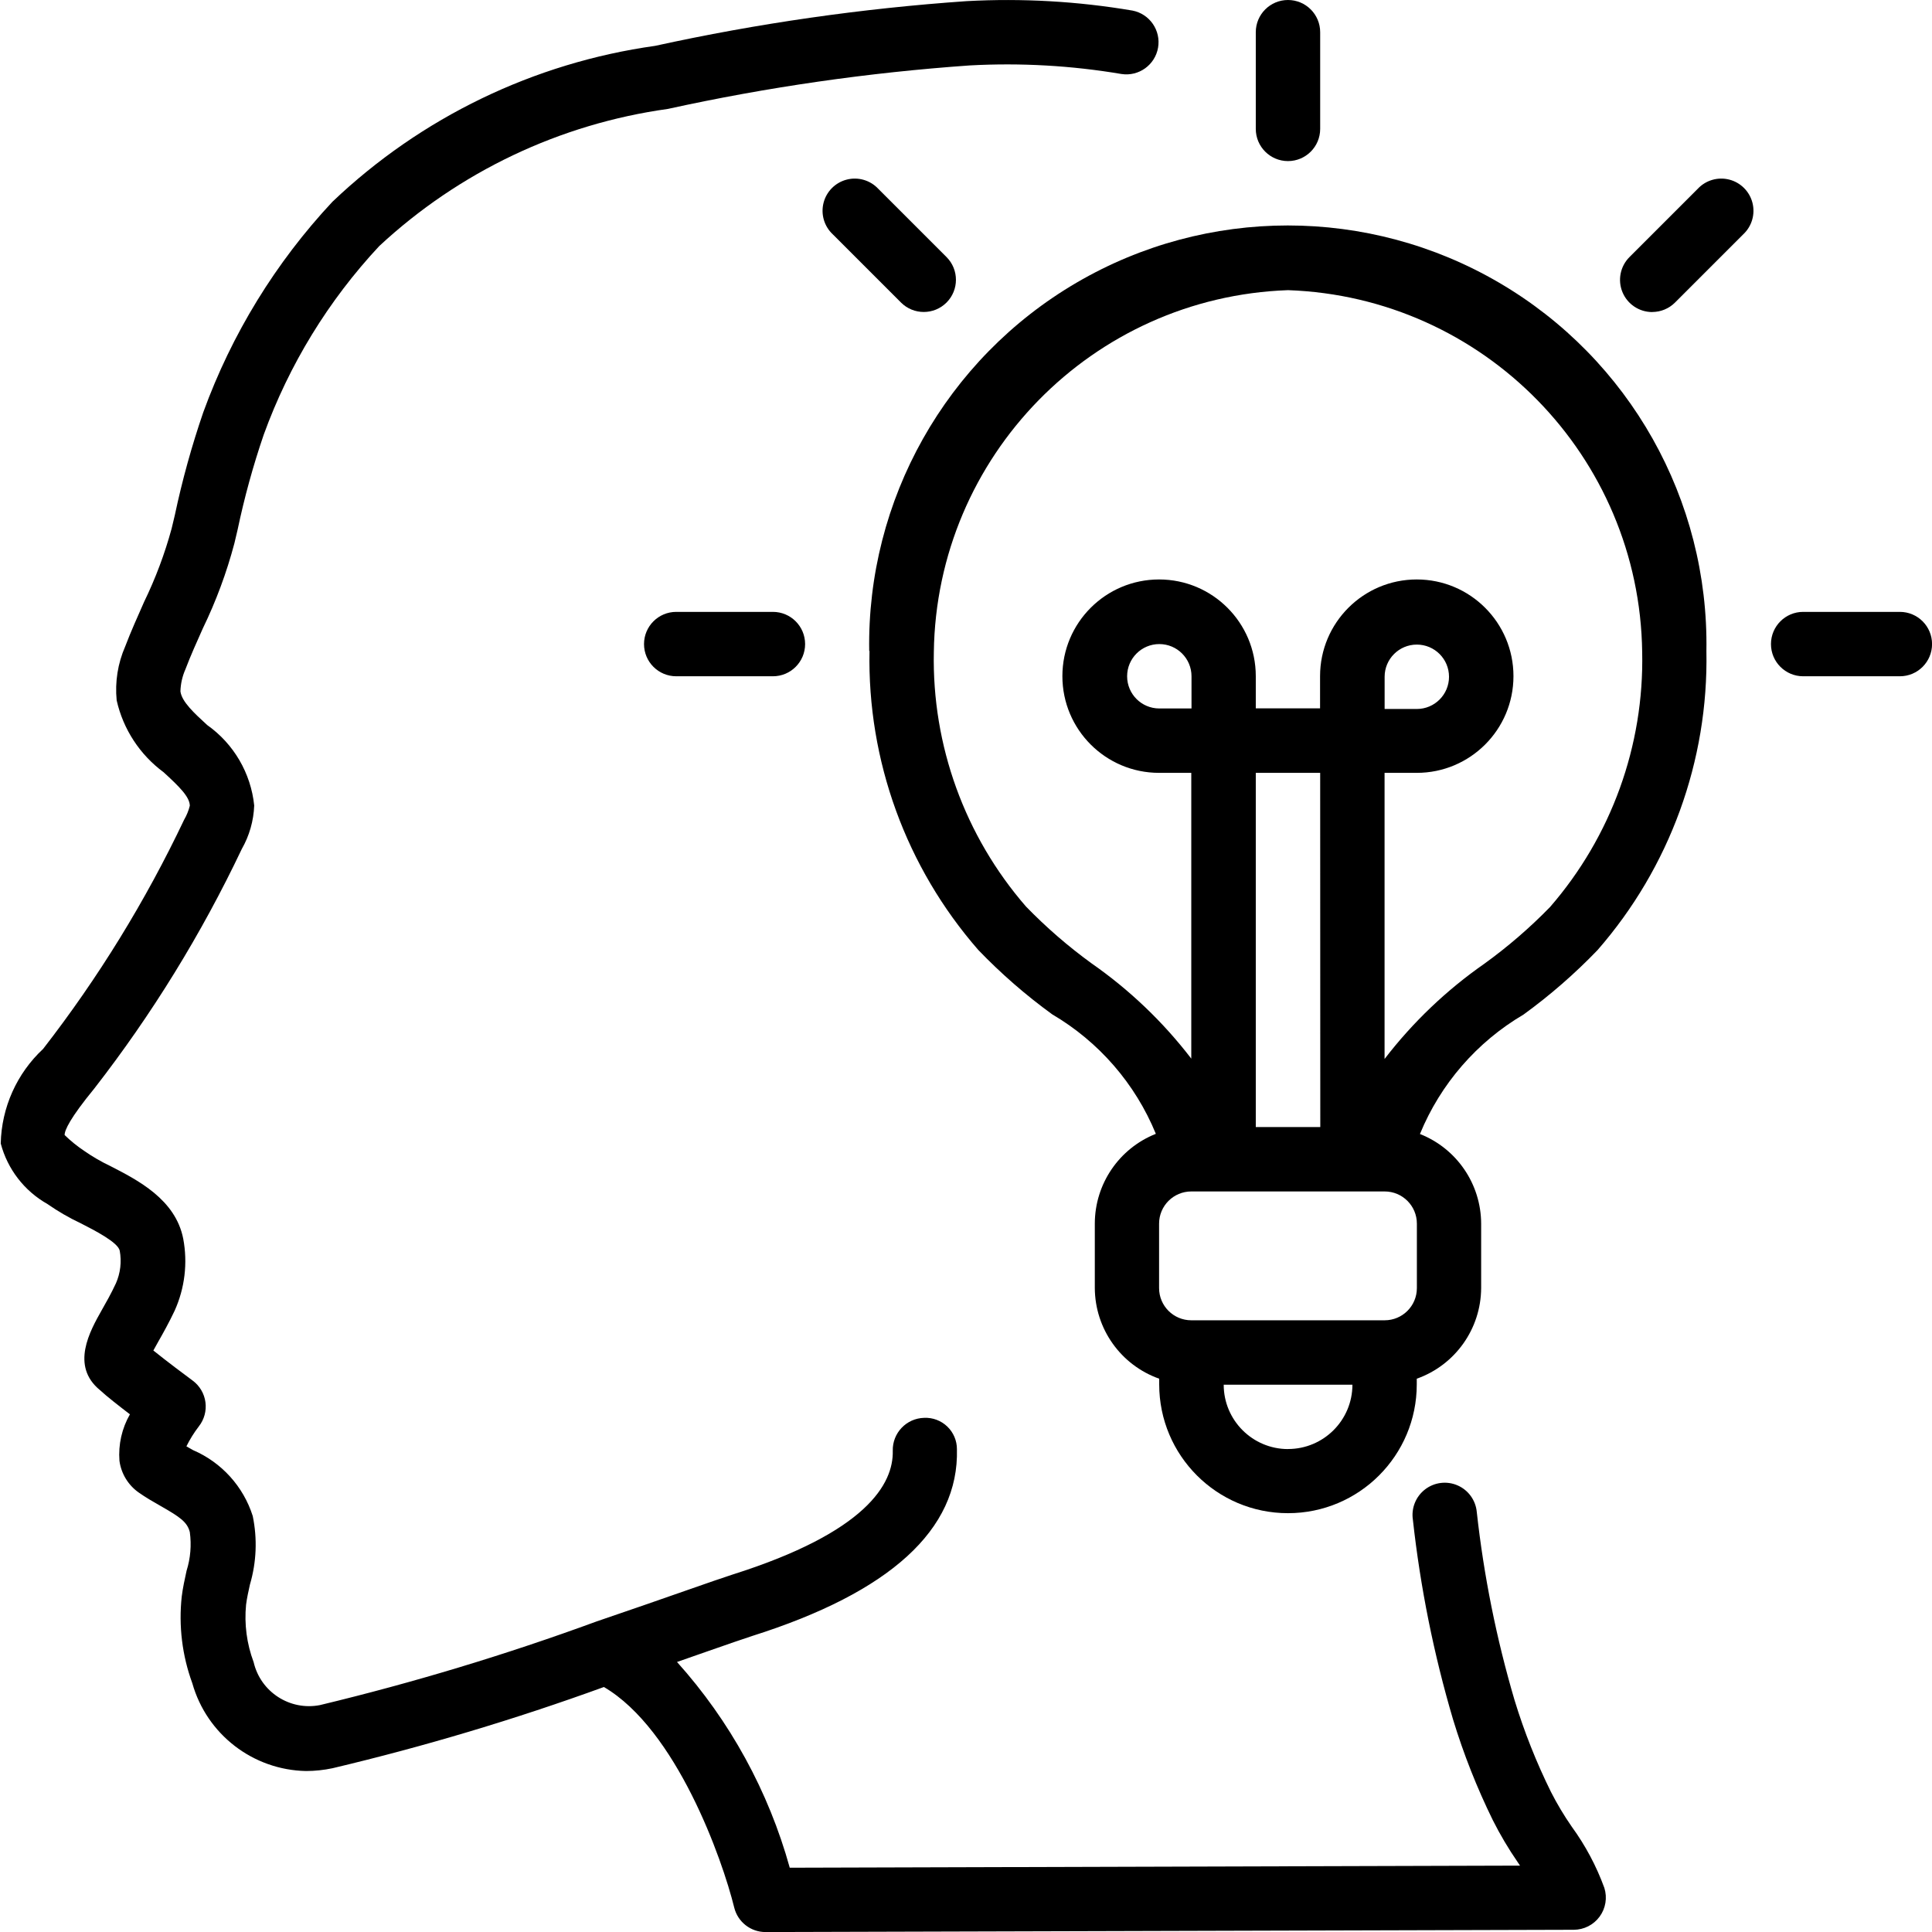
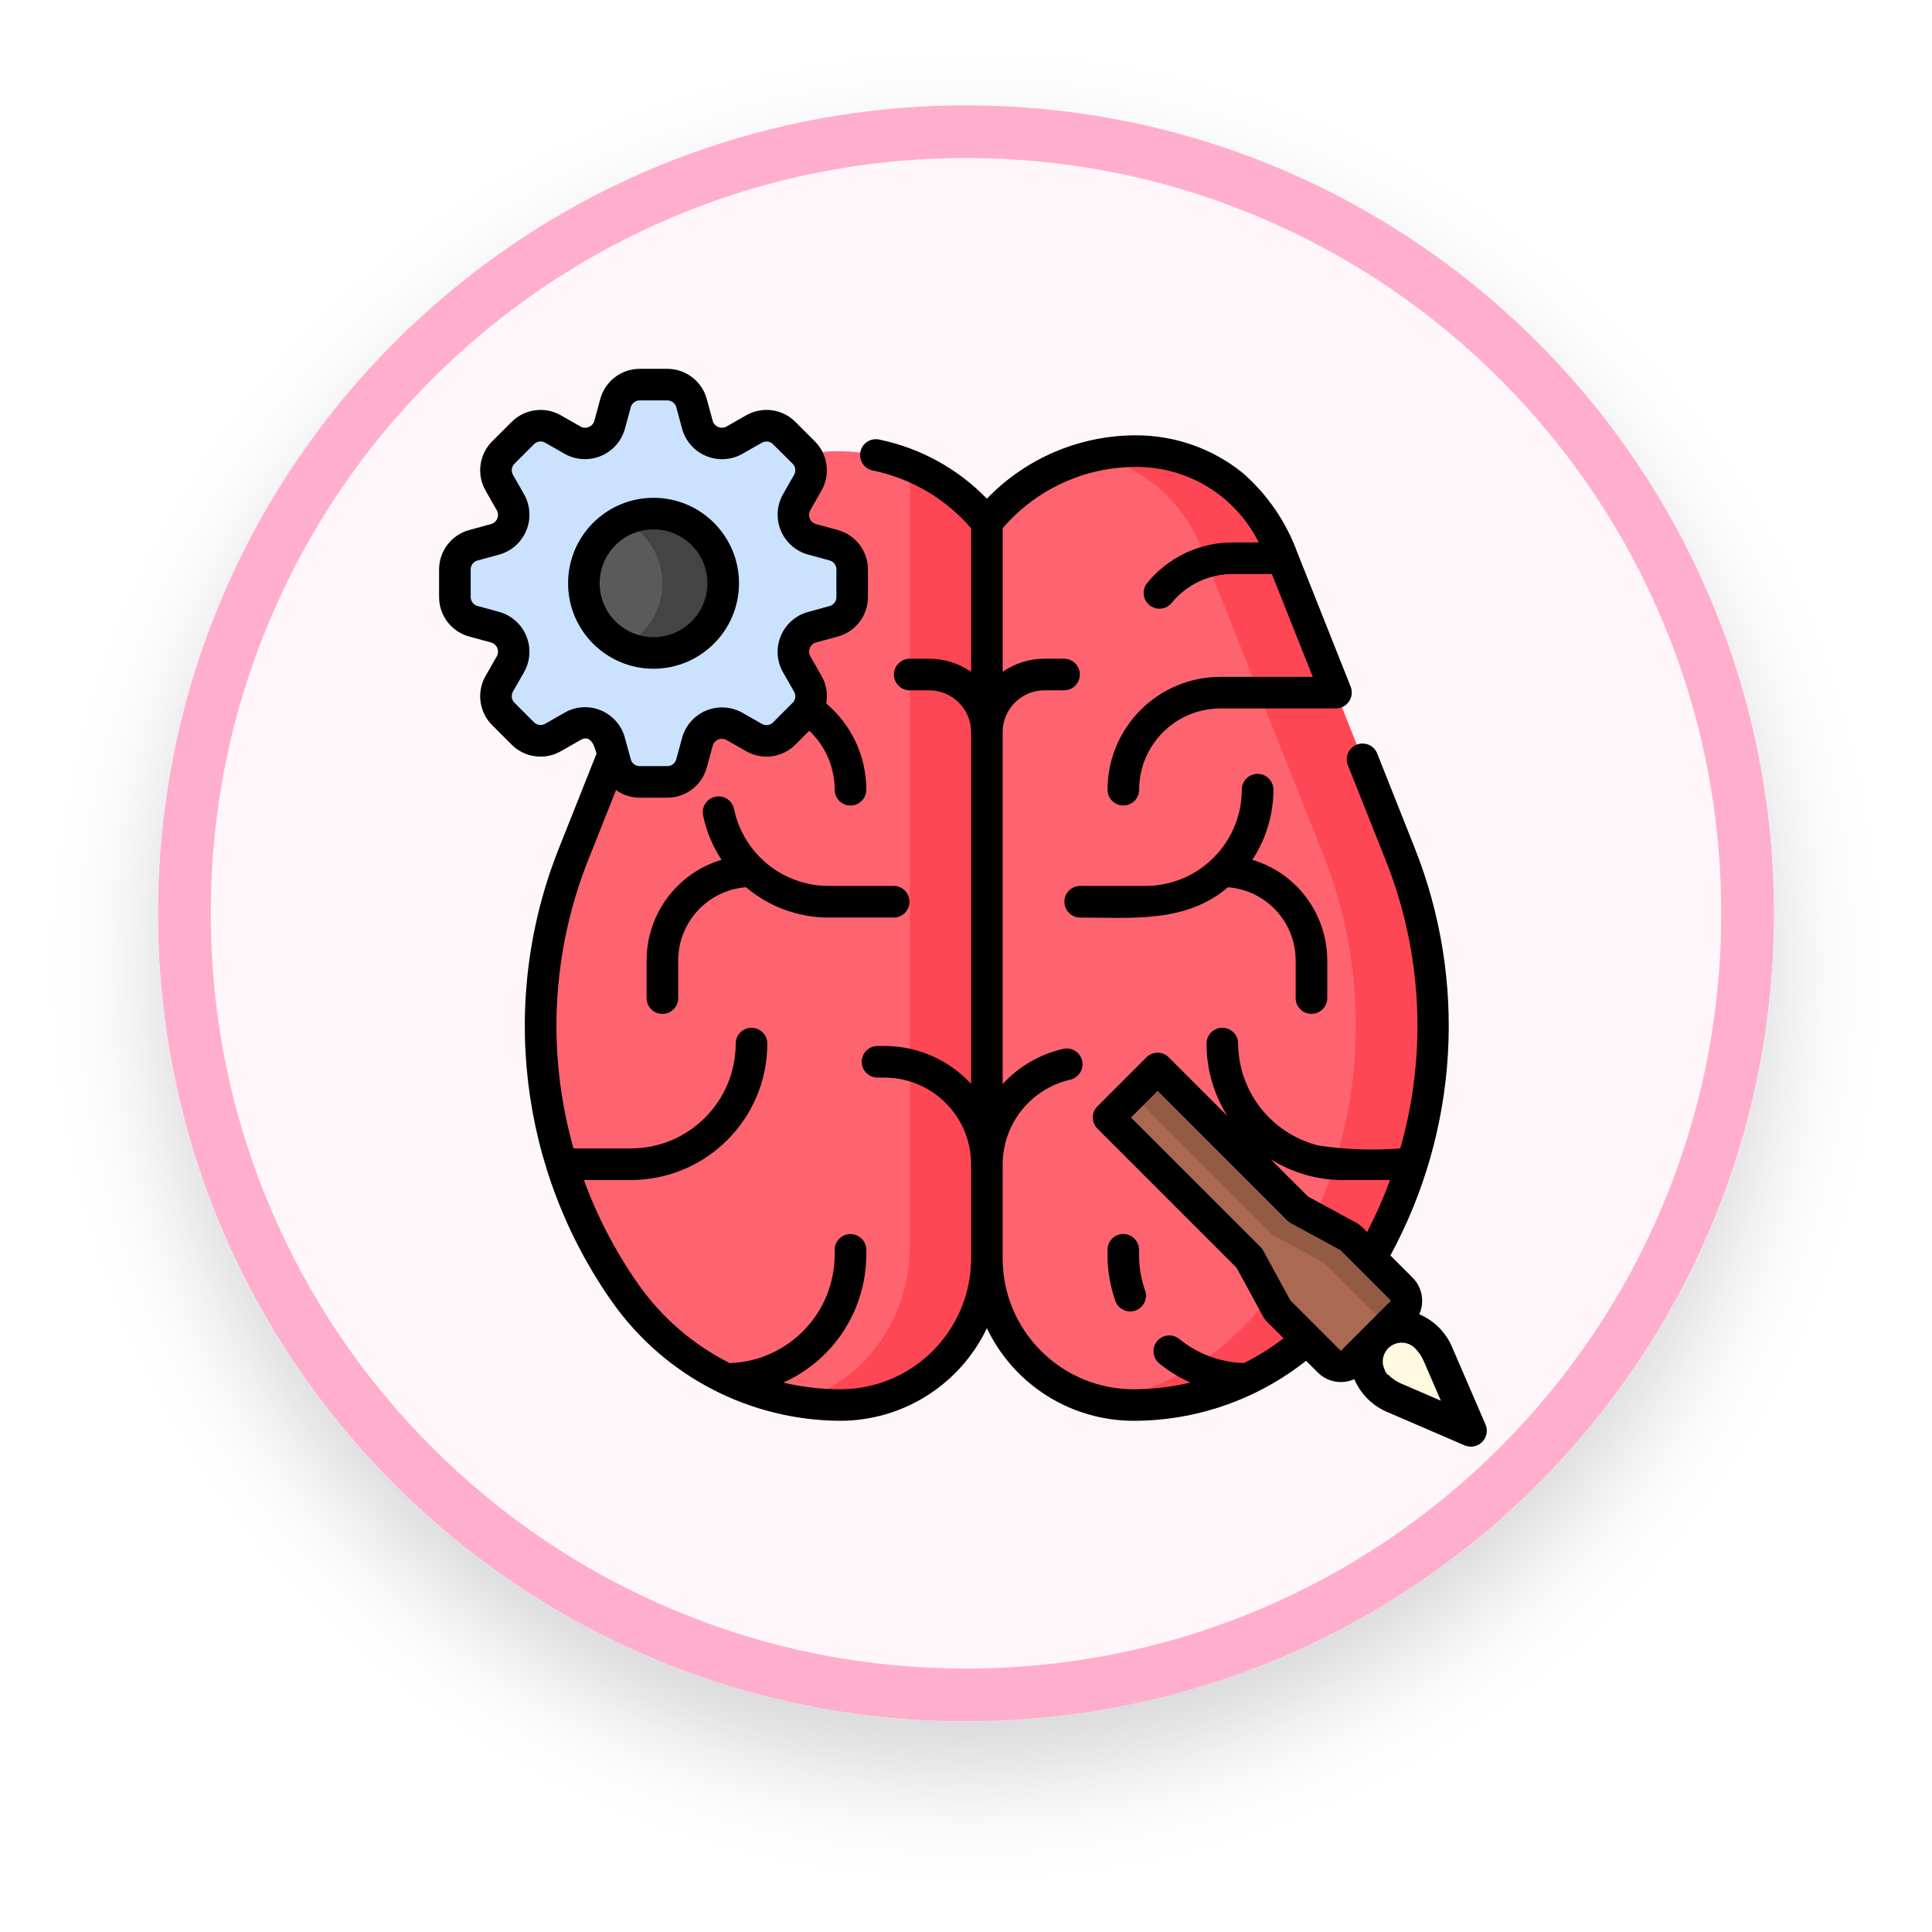
- <svg xmlns="http://www.w3.org/2000/svg" id="_010---Idea" data-name="010---Idea" width="33.965" height="33.965" viewBox="0 0 33.965 33.965">
-   <path id="Shape" d="M1.832,22.164a4.04,4.04,0,0,0,.588.34c.245.125.654.335.683.481a.983.983,0,0,1-.067.573c-.084.181-.173.337-.249.471-.207.366-.554.98-.031,1.407.122.113.333.277.526.425a1.426,1.426,0,0,0-.184.817.815.815,0,0,0,.336.556c.126.089.26.166.392.241.335.191.465.28.509.457a1.559,1.559,0,0,1-.057.679c-.033.151-.066.3-.085.453a3.369,3.369,0,0,0,.186,1.525,2.12,2.12,0,0,0,2,1.543,2.276,2.276,0,0,0,.464-.049,42.954,42.954,0,0,0,4.772-1.428c1.275.748,2.081,3.024,2.291,3.878a.566.566,0,0,0,.55.43l14.208-.04a.566.566,0,0,0,.539-.736,4.368,4.368,0,0,0-.573-1.076,5.284,5.284,0,0,1-.366-.612,10.693,10.693,0,0,1-.639-1.61,19.1,19.1,0,0,1-.665-3.311.566.566,0,1,0-1.123.138,20.193,20.193,0,0,0,.706,3.51,11.864,11.864,0,0,0,.7,1.772,6.28,6.28,0,0,0,.439.74l.038.057-12.838.037A9.017,9.017,0,0,0,12.9,30.215l.509-.178c.379-.132.665-.232.812-.279,2.425-.767,3.637-1.871,3.6-3.283a.551.551,0,0,0-.576-.552.566.566,0,0,0-.552.579c.014.582-.464,1.432-2.817,2.176-.153.049-.449.152-.841.289-.421.147-.956.334-1.545.534h0a44.044,44.044,0,0,1-4.868,1.472,1,1,0,0,1-1.165-.755,2.251,2.251,0,0,1-.133-1.01c.015-.119.042-.237.068-.355a2.48,2.48,0,0,0,.049-1.205,1.881,1.881,0,0,0-1.048-1.157l-.118-.067a2.122,2.122,0,0,1,.218-.35.566.566,0,0,0-.108-.806c-.136-.1-.456-.34-.691-.529.027-.049.057-.1.085-.153.089-.156.19-.337.289-.546a2.122,2.122,0,0,0,.151-1.267c-.136-.691-.8-1.029-1.28-1.276a3.217,3.217,0,0,1-.465-.27,2.4,2.4,0,0,1-.34-.276c0-.085.092-.293.523-.819a22.77,22.77,0,0,0,2.591-4.208,1.672,1.672,0,0,0,.219-.766,1.981,1.981,0,0,0-.827-1.415c-.229-.21-.445-.408-.47-.591a1.028,1.028,0,0,1,.088-.389c.092-.243.2-.481.306-.719a8.27,8.27,0,0,0,.554-1.493l.057-.241A14.153,14.153,0,0,1,5.634,8.64,9.708,9.708,0,0,1,7.665,5.323a9.336,9.336,0,0,1,5.074-2.411,36.793,36.793,0,0,1,5.311-.765,12.073,12.073,0,0,1,2.664.151.566.566,0,0,0,.194-1.115,13.147,13.147,0,0,0-2.917-.166,37.782,37.782,0,0,0-5.475.786A10.3,10.3,0,0,0,6.842,4.544a10.846,10.846,0,0,0-2.27,3.7,15.354,15.354,0,0,0-.5,1.807l-.057.239a7.386,7.386,0,0,1-.484,1.289c-.113.258-.231.516-.332.783a1.9,1.9,0,0,0-.15.947,2.161,2.161,0,0,0,.825,1.264c.277.254.459.433.461.589a.94.94,0,0,1-.1.246,21.838,21.838,0,0,1-2.479,4.029A2.342,2.342,0,0,0,1.011,21.1,1.728,1.728,0,0,0,1.832,22.164Z" transform="translate(-0.998 -0.997)" />
-   <path id="Shape-2" data-name="Shape" d="M28,15.478a7.758,7.758,0,0,0,1.913,5.259,9.725,9.725,0,0,0,1.3,1.132,4.348,4.348,0,0,1,1.821,2.1,1.7,1.7,0,0,0-1.073,1.576V26.68a1.7,1.7,0,0,0,1.132,1.594v.1a2.264,2.264,0,1,0,4.528,0v-.1a1.7,1.7,0,0,0,1.132-1.594V25.548a1.7,1.7,0,0,0-1.076-1.576,4.355,4.355,0,0,1,1.821-2.1,9.767,9.767,0,0,0,1.3-1.132,7.762,7.762,0,0,0,1.915-5.259,7.36,7.36,0,1,0-14.718,0Zm5.661,1.013h-.566a.566.566,0,1,1,.566-.566Zm2.264,7.359H34.791V17.623h1.132Zm-.566,5.661a1.132,1.132,0,0,1-1.132-1.132H36.49A1.132,1.132,0,0,1,35.358,29.51Zm2.264-2.83a.566.566,0,0,1-.566.566h-3.4a.566.566,0,0,1-.566-.566V25.548a.566.566,0,0,1,.566-.566h3.4a.566.566,0,0,1,.566.566ZM41.584,15.5a6.619,6.619,0,0,1-1.621,4.483,8.846,8.846,0,0,1-1.153.995,7.925,7.925,0,0,0-1.755,1.675V17.623h.566a1.7,1.7,0,1,0-1.7-1.7v.566H34.791v-.566a1.7,1.7,0,1,0-1.7,1.7h.566v5.024a7.915,7.915,0,0,0-1.752-1.674,8.863,8.863,0,0,1-1.154-1A6.616,6.616,0,0,1,29.131,15.5a6.455,6.455,0,0,1,6.227-6.363A6.453,6.453,0,0,1,41.584,15.5Zm-4.528,1v-.566a.566.566,0,1,1,.566.566Z" transform="translate(-12.714 -4.036)" />
-   <path id="Shape-3" data-name="Shape" d="M56.566,21.132h1.7a.566.566,0,1,0,0-1.132h-1.7a.566.566,0,1,0,0,1.132Z" transform="translate(-24.866 -9.243)" />
-   <path id="Shape-4" data-name="Shape" d="M51.879,8.893a.566.566,0,0,0,.4-.166l1.2-1.2a.566.566,0,1,0-.8-.8l-1.2,1.2a.566.566,0,0,0,.4.967Z" transform="translate(-22.832 -3.408)" />
-   <path id="Shape-5" data-name="Shape" d="M40.566,3.83a.566.566,0,0,0,.566-.566v-1.7a.566.566,0,0,0-1.132,0v1.7A.566.566,0,0,0,40.566,3.83Z" transform="translate(-17.923 -0.998)" />
-   <path id="Shape-6" data-name="Shape" d="M28.727,8.727a.566.566,0,0,0,0-.8l-1.2-1.2a.566.566,0,1,0-.8.8l1.2,1.2a.566.566,0,0,0,.8,0Z" transform="translate(-12.087 -3.408)" />
-   <path id="Shape-7" data-name="Shape" d="M21.566,20a.566.566,0,1,0,0,1.132h1.7a.566.566,0,1,0,0-1.132Z" transform="translate(-9.678 -9.243)" />
+ <svg xmlns="http://www.w3.org/2000/svg" width="110" height="110" viewBox="0 0 110 110">
+   <defs>
+     <filter id="Path_982547" x="0" y="0" width="110" height="110" filterUnits="userSpaceOnUse">
+       <feOffset dy="3" input="SourceAlpha" />
+       <feGaussianBlur stdDeviation="3" result="blur" />
+       <feFlood flood-opacity="0.161" />
+       <feComposite operator="in" in2="blur" />
+       <feComposite in="SourceGraphic" />
+     </filter>
+   </defs>
+   <g id="Group_1154786" data-name="Group 1154786" transform="translate(-4380 -898)">
+     <g id="Group_1154705" data-name="Group 1154705">
+       <g id="Group_1154216" data-name="Group 1154216" transform="translate(3346 -5809)">
+         <g id="Group_1152583" data-name="Group 1152583" transform="translate(1043 6713)">
+           <g id="Group_1146973" data-name="Group 1146973" transform="translate(0 0)">
+             <g id="Group_1146954" data-name="Group 1146954">
+               <g transform="matrix(1, 0, 0, 1, -9, -6)" filter="url(#Path_982547)">
+                 <g id="Path_982547-2" data-name="Path 982547" transform="translate(9 6)" fill="#fff6f9">
+                   <path d="M 46 90.5 C 39.992 90.5 34.164 89.324 28.679 87.003 C 23.38 84.762 18.621 81.553 14.534 77.466 C 10.446 73.379 7.238 68.62 4.996 63.321 C 2.676 57.836 1.5 52.008 1.5 46 C 1.5 39.992 2.676 34.164 4.996 28.679 C 7.238 23.38 10.446 18.621 14.534 14.534 C 18.621 10.446 23.38 7.238 28.679 4.996 C 34.164 2.676 39.992 1.5 46 1.5 C 52.008 1.5 57.836 2.676 63.321 4.996 C 68.62 7.238 73.379 10.446 77.466 14.534 C 81.554 18.621 84.762 23.38 87.004 28.679 C 89.324 34.164 90.5 39.992 90.5 46 C 90.5 52.008 89.324 57.836 87.004 63.321 C 84.762 68.62 81.554 73.379 77.466 77.466 C 73.379 81.553 68.62 84.762 63.321 87.003 C 57.836 89.324 52.008 90.5 46 90.5 Z" stroke="none" />
+                   <path d="M 46 3 C 40.194 3 34.563 4.136 29.263 6.378 C 24.143 8.544 19.544 11.644 15.594 15.594 C 11.644 19.544 8.544 24.143 6.378 29.263 C 4.136 34.563 3 40.194 3 46 C 3 51.806 4.136 57.437 6.378 62.737 C 8.544 67.857 11.644 72.455 15.594 76.405 C 19.544 80.355 24.143 83.456 29.263 85.622 C 34.563 87.863 40.194 89 46 89 C 51.806 89 57.437 87.863 62.737 85.622 C 67.857 83.456 72.456 80.355 76.406 76.405 C 80.356 72.455 83.456 67.857 85.622 62.737 C 87.864 57.437 89 51.806 89 46 C 89 40.194 87.864 34.563 85.622 29.263 C 83.456 24.143 80.356 19.544 76.406 15.594 C 72.456 11.644 67.857 8.544 62.737 6.378 C 57.437 4.136 51.806 3 46 3 M 46 -7.62939453125e-06 C 71.405 -7.62939453125e-06 92 20.595 92 46 C 92 71.405 71.405 92 46 92 C 20.595 92 0 71.405 0 46 C 0 20.595 20.595 -7.62939453125e-06 46 -7.62939453125e-06 Z" stroke="none" fill="#ffaece" />
+                 </g>
+               </g>
+             </g>
+           </g>
+         </g>
+       </g>
+       <g id="cerebro-humano" transform="translate(4397.844 919)">
+         <g id="Group_1154703" data-name="Group 1154703" transform="translate(8.055 0.899)">
+           <path id="Path_990570" data-name="Path 990570" d="M60.285,87.046A14.951,14.951,0,0,0,72.516,93.4a8.345,8.345,0,0,0,8.345-8.345v-41.9a10.935,10.935,0,0,0-8.505-4.063,8.7,8.7,0,0,0-8.085,5.486L57.338,62.007a26.505,26.505,0,0,0,2.947,25.039Z" transform="translate(-50.57 -35.301)" fill="#fe646f" />
+           <path id="Path_990571" data-name="Path 990571" d="M187.284,49.049v41.9a8.345,8.345,0,0,1-8.346,8.344,14.882,14.882,0,0,1-2.559-.221,8.159,8.159,0,0,0,4.067-2.435,9.441,9.441,0,0,0,2.444-6.41V45.79c.2.083.4.17.6.265A10.922,10.922,0,0,1,187.284,49.049Z" transform="translate(-156.993 -41.2)" fill="#fd4755" />
+           <path id="Path_990572" data-name="Path 990572" d="M287.921,87.046A14.951,14.951,0,0,1,275.69,93.4a8.345,8.345,0,0,1-8.345-8.345v-41.9a10.935,10.935,0,0,1,8.505-4.063,8.7,8.7,0,0,1,8.085,5.486l6.932,17.433A26.5,26.5,0,0,1,287.921,87.046Z" transform="translate(-237.054 -35.301)" fill="#fe646f" />
+           <path id="Path_990573" data-name="Path 990573" d="M333.33,87.048A14.948,14.948,0,0,1,321.1,93.4a8.376,8.376,0,0,1-1.881-.212,14.95,14.95,0,0,0,9.717-6.139,26.505,26.505,0,0,0,2.948-25.039l-6.932-17.433a8.711,8.711,0,0,0-6.013-5.236,10.922,10.922,0,0,1,2.321-.249,8.7,8.7,0,0,1,8.085,5.485l6.932,17.433A26.5,26.5,0,0,1,333.33,87.048Z" transform="translate(-282.463 -35.303)" fill="#fd4755" />
+           <path id="Path_990574" data-name="Path 990574" d="M37.275,19.6V18.02a1.424,1.424,0,0,0-1.049-1.374L34.972,16.3a1.422,1.422,0,0,1-.939-.828l-.005-.013a1.423,1.423,0,0,1,.077-1.252l.644-1.129a1.424,1.424,0,0,0-.23-1.713L33.4,10.254a1.424,1.424,0,0,0-1.713-.23l-1.129.644a1.422,1.422,0,0,1-1.252.077l-.013-.005A1.422,1.422,0,0,1,28.47,9.8l-.342-1.254A1.424,1.424,0,0,0,26.753,7.5H25.176A1.424,1.424,0,0,0,23.8,8.548L23.46,9.8a1.422,1.422,0,0,1-.828.939l-.013.005a1.422,1.422,0,0,1-1.252-.077l-1.129-.644a1.424,1.424,0,0,0-1.713.23L17.41,11.369a1.424,1.424,0,0,0-.23,1.713l.644,1.129a1.422,1.422,0,0,1,.077,1.252l-.005.013a1.422,1.422,0,0,1-.939.828l-1.254.342a1.424,1.424,0,0,0-1.049,1.374V19.6A1.424,1.424,0,0,0,15.7,20.971l1.254.342a1.422,1.422,0,0,1,.939.828l.005.013a1.423,1.423,0,0,1-.077,1.252l-.644,1.129a1.424,1.424,0,0,0,.23,1.713l1.115,1.115a1.424,1.424,0,0,0,1.713.23l1.129-.644a1.422,1.422,0,0,1,1.252-.077l.013.005a1.422,1.422,0,0,1,.828.939L23.8,29.07a1.424,1.424,0,0,0,1.374,1.049h1.577a1.424,1.424,0,0,0,1.374-1.049l.342-1.254a1.422,1.422,0,0,1,.828-.939l.013-.005a1.423,1.423,0,0,1,1.252.077l1.129.644a1.424,1.424,0,0,0,1.713-.23l1.115-1.115a1.424,1.424,0,0,0,.23-1.713L34.1,23.406a1.422,1.422,0,0,1-.077-1.252l.005-.013a1.422,1.422,0,0,1,.939-.828l1.254-.342A1.424,1.424,0,0,0,37.275,19.6Z" transform="translate(-14.655 -7.499)" fill="#cbe2ff" />
+           <circle id="Ellipse_11750" data-name="Ellipse 11750" cx="3.967" cy="3.967" r="3.967" transform="translate(7.343 7.343)" fill="#5a5a5a" />
+           <path id="Path_990575" data-name="Path 990575" d="M100.258,72.718a3.969,3.969,0,0,1-5.7,3.57,3.969,3.969,0,0,0,0-7.14,3.967,3.967,0,0,1,5.7,3.57Z" transform="translate(-84.981 -61.408)" fill="#444" />
+           <path id="Path_990576" data-name="Path 990576" d="M342.133,345.553a.938.938,0,0,1-.277.669l-2.789,2.789a.945.945,0,0,1-1.338,0l-2.938-2.938-1.6-2.937-8.014-8.014,2.789-2.789,8.013,8.014,2.938,1.6,2.938,2.938A.942.942,0,0,1,342.133,345.553Z" transform="translate(-287.955 -293.395)" fill="#aa6a51" />
+           <path id="Path_990577" data-name="Path 990577" d="M351.9,345.55a.939.939,0,0,1-.277.669l-1.459,1.459a.946.946,0,0,0,0-1.338l-2.938-2.938-2.938-1.6-8.012-8.014,1.459-1.459,8.012,8.015,2.938,1.6,2.938,2.938A.943.943,0,0,1,351.9,345.55Z" transform="translate(-297.725 -293.391)" fill="#935b44" />
+           <path id="Path_990578" data-name="Path 990578" d="M448.431,458.379a3.3,3.3,0,0,0,1.026.7l4.329,1.869-1.869-4.329a3.3,3.3,0,0,0-.7-1.026,1.972,1.972,0,0,0-2.789,2.789Z" transform="translate(-395.924 -401.368)" fill="#fff9df" />
+         </g>
+         <g id="Group_1154704" data-name="Group 1154704" transform="translate(7.156 0)">
+           <path id="Path_990579" data-name="Path 990579" d="M78.142,66.119a4.866,4.866,0,1,0-4.866,4.866A4.872,4.872,0,0,0,78.142,66.119Zm-7.934,0a3.068,3.068,0,1,1,3.068,3.068A3.072,3.072,0,0,1,70.207,66.119Z" transform="translate(-61.066 -53.91)" />
+           <path id="Path_990580" data-name="Path 990580" d="M66.741,60.12l-1.869-4.329a3.546,3.546,0,0,0-1.909-1.964,1.863,1.863,0,0,0-.372-2.074L61.319,50.48A27.4,27.4,0,0,0,62.7,27.272L60.584,21.94a.9.9,0,1,0-1.671.664l2.121,5.332a25.458,25.458,0,0,1,.849,16.45,20.48,20.48,0,0,1-4.644-.162,6.031,6.031,0,0,1-4.589-5.807.9.9,0,1,0-1.8,0,7.718,7.718,0,0,0,1.187,4.119L48.7,39.2a.9.9,0,0,0-1.271,0l-2.789,2.789a.9.9,0,0,0,0,1.272l7.922,7.922L54.1,54.008a.9.9,0,0,0,.154.206l.984.984a14.043,14.043,0,0,1-2.253,1.409,6.1,6.1,0,0,1-3.679-1.366.9.9,0,1,0-1.131,1.4,7.94,7.94,0,0,0,1.761,1.077,14.057,14.057,0,0,1-3.247.381,7.455,7.455,0,0,1-7.446-7.446V45.285a4.96,4.96,0,0,1,3.875-4.819.9.9,0,0,0-.384-1.757,6.7,6.7,0,0,0-3.491,2.012V20.682a2.383,2.383,0,0,1,2.38-2.378h1.114a.9.9,0,1,0,0-1.8H41.625a4.154,4.154,0,0,0-2.38.747V9.074a9.99,9.99,0,0,1,7.606-3.489,7.757,7.757,0,0,1,6.973,4.3H52.336a6.262,6.262,0,0,0-4.9,2.352.9.9,0,0,0,1.4,1.126,4.473,4.473,0,0,1,3.5-1.681h2.235L56.9,17.539H51.637a6.431,6.431,0,0,0-6.423,6.423.9.9,0,1,0,1.8,0,4.631,4.631,0,0,1,4.625-4.625h6.587a.91.91,0,0,0,.828-1.25l-3.041-7.647a11.018,11.018,0,0,0-3.1-4.511,9.64,9.64,0,0,0-6.062-2.143,11.774,11.774,0,0,0-8.506,3.607,11.868,11.868,0,0,0-6.1-3.36.9.9,0,1,0-.365,1.761,10.062,10.062,0,0,1,5.567,3.283v8.175a4.154,4.154,0,0,0-2.38-.747H33.952a.9.9,0,1,0,0,1.8h1.114a2.383,2.383,0,0,1,2.38,2.38V40.712a6.713,6.713,0,0,0-4.933-2.158H32.12a.9.9,0,1,0,0,1.8h.393a4.939,4.939,0,0,1,4.933,4.933v5.364A7.455,7.455,0,0,1,30,58.1a14.021,14.021,0,0,1-3.246-.382,7.983,7.983,0,0,0,4.724-7.278v-.278a.9.9,0,0,0-1.8,0v.278a6.182,6.182,0,0,1-5.97,6.17,14.049,14.049,0,0,1-5.2-4.479A25.708,25.708,0,0,1,15.4,46.185h2.678a7.775,7.775,0,0,0,7.766-7.766.9.9,0,0,0-1.8,0,5.975,5.975,0,0,1-5.968,5.968H14.811a25.533,25.533,0,0,1,.847-16.45l1.572-3.953a2.317,2.317,0,0,0,1.346.434h1.577a2.328,2.328,0,0,0,2.241-1.711l.342-1.254a.542.542,0,0,1,.78-.323l1.129.644A2.329,2.329,0,0,0,27.44,21.4l.794-.794a4.62,4.62,0,0,1,1.446,3.357.9.9,0,0,0,1.8,0A6.416,6.416,0,0,0,29.2,19.055a2.321,2.321,0,0,0-.266-1.565l-.644-1.129a.542.542,0,0,1,.323-.78l1.254-.342A2.329,2.329,0,0,0,31.573,13V11.42a2.328,2.328,0,0,0-1.711-2.241l-1.254-.342a.542.542,0,0,1-.323-.78l.644-1.129a2.328,2.328,0,0,0-.375-2.795L27.44,3.018a2.329,2.329,0,0,0-2.795-.375l-1.129.644a.543.543,0,0,1-.78-.323l-.342-1.254A2.328,2.328,0,0,0,20.153,0H18.576a2.328,2.328,0,0,0-2.241,1.711l-.342,1.254a.542.542,0,0,1-.78.323l-1.129-.644a2.328,2.328,0,0,0-2.795.375L10.174,4.133A2.328,2.328,0,0,0,9.8,6.928l.644,1.129a.543.543,0,0,1-.323.78l-1.254.342A2.329,2.329,0,0,0,7.156,11.42V13a2.329,2.329,0,0,0,1.711,2.241l1.254.342a.542.542,0,0,1,.323.78L9.8,17.489a2.328,2.328,0,0,0,.375,2.795L11.289,21.4a2.329,2.329,0,0,0,2.795.375l1.129-.645c.588-.335.8.379.905.783l-2.131,5.359a27.32,27.32,0,0,0,3.047,25.889A15.985,15.985,0,0,0,30,59.894a9.256,9.256,0,0,0,8.345-5.271,9.256,9.256,0,0,0,8.345,5.271,15.84,15.84,0,0,0,9.828-3.416l.673.673a1.86,1.86,0,0,0,2.074.372,3.545,3.545,0,0,0,1.964,1.909L65.559,61.3a.907.907,0,0,0,1.182-1.182ZM15.474,19.265a2.329,2.329,0,0,0-1.152.3l-1.129.645a.527.527,0,0,1-.632-.085l-1.115-1.115a.526.526,0,0,1-.085-.632l.644-1.129a2.357,2.357,0,0,0-1.411-3.406L9.341,13.5A.527.527,0,0,1,8.954,13V11.42a.526.526,0,0,1,.387-.507l1.254-.342a2.358,2.358,0,0,0,1.411-3.406l-.644-1.129a.526.526,0,0,1,.085-.632L12.561,4.29a.526.526,0,0,1,.632-.085l1.129.644a2.359,2.359,0,0,0,3.406-1.411l.342-1.254a.527.527,0,0,1,.507-.387h1.577a.526.526,0,0,1,.507.387L21,3.439a2.357,2.357,0,0,0,3.406,1.411l1.129-.644a.527.527,0,0,1,.632.085L27.284,5.4a.526.526,0,0,1,.085.632l-.644,1.129a2.358,2.358,0,0,0,1.411,3.406l1.254.342a.526.526,0,0,1,.387.507V13a.526.526,0,0,1-.387.507l-1.254.342a2.357,2.357,0,0,0-1.411,3.406l.644,1.129a.526.526,0,0,1-.085.632l-1.115,1.115a.526.526,0,0,1-.632.085l-1.129-.644A2.359,2.359,0,0,0,21,20.979l-.342,1.254a.526.526,0,0,1-.507.387H18.576a.526.526,0,0,1-.507-.387l-.342-1.254a2.352,2.352,0,0,0-2.253-1.715ZM58.617,46.185H61.3a25.821,25.821,0,0,1-1.309,2.964,2.619,2.619,0,0,0-.541-.489l-2.824-1.536L54.5,45a7.719,7.719,0,0,0,4.12,1.187Zm-.086,9.695a.044.044,0,0,1-.033.014.045.045,0,0,1-.033-.014l-2.846-2.846-1.536-2.823a.9.9,0,0,0-.154-.206L46.55,42.627l1.518-1.518,7.377,7.378a.9.9,0,0,0,.206.154l2.824,1.536,2.846,2.846a.043.043,0,0,1,.014.033.04.04,0,0,1-.014.033Zm3.412,1.9a2.391,2.391,0,0,1-.746-.507c-.126,0-.275-.454-.294-.548a1.076,1.076,0,0,1,1.811-.97,2.391,2.391,0,0,1,.507.746l.971,2.249Z" transform="translate(-7.156 0)" />
+           <path id="Path_990581" data-name="Path 990581" d="M318.208,206.061a.9.9,0,0,0,.9-.9v-2.149a5.983,5.983,0,0,0-4.266-5.723,7.235,7.235,0,0,0,1.2-3.992.9.9,0,0,0-1.8,0,5.486,5.486,0,0,1-5.48,5.48h-3.721a.9.9,0,0,0,0,1.8c2.95,0,5.992.33,8.417-1.724a4.18,4.18,0,0,1,3.852,4.161v2.149A.9.9,0,0,0,318.208,206.061Z" transform="translate(-268.54 -169.336)" />
+           <path id="Path_990582" data-name="Path 990582" d="M325.538,410.917a.9.9,0,0,0-.9.9v.278a7.958,7.958,0,0,0,.42,2.559.9.9,0,1,0,1.7-.577,6.165,6.165,0,0,1-.325-1.982v-.278A.9.9,0,0,0,325.538,410.917Z" transform="translate(-286.581 -361.659)" />
+           <path id="Path_990583" data-name="Path 990583" d="M105.7,212.691v2.149a.9.9,0,0,0,1.8,0v-2.149a4.18,4.18,0,0,1,3.858-4.162,7.275,7.275,0,0,0,4.69,1.725h3.721a.9.9,0,1,0,0-1.8h-3.721a5.5,5.5,0,0,1-5.363-4.347.9.9,0,1,0-1.76.37,7.191,7.191,0,0,0,1.042,2.489A5.983,5.983,0,0,0,105.7,212.691Z" transform="translate(-93.885 -179.013)" />
+         </g>
+       </g>
+     </g>
+   </g>
</svg>
